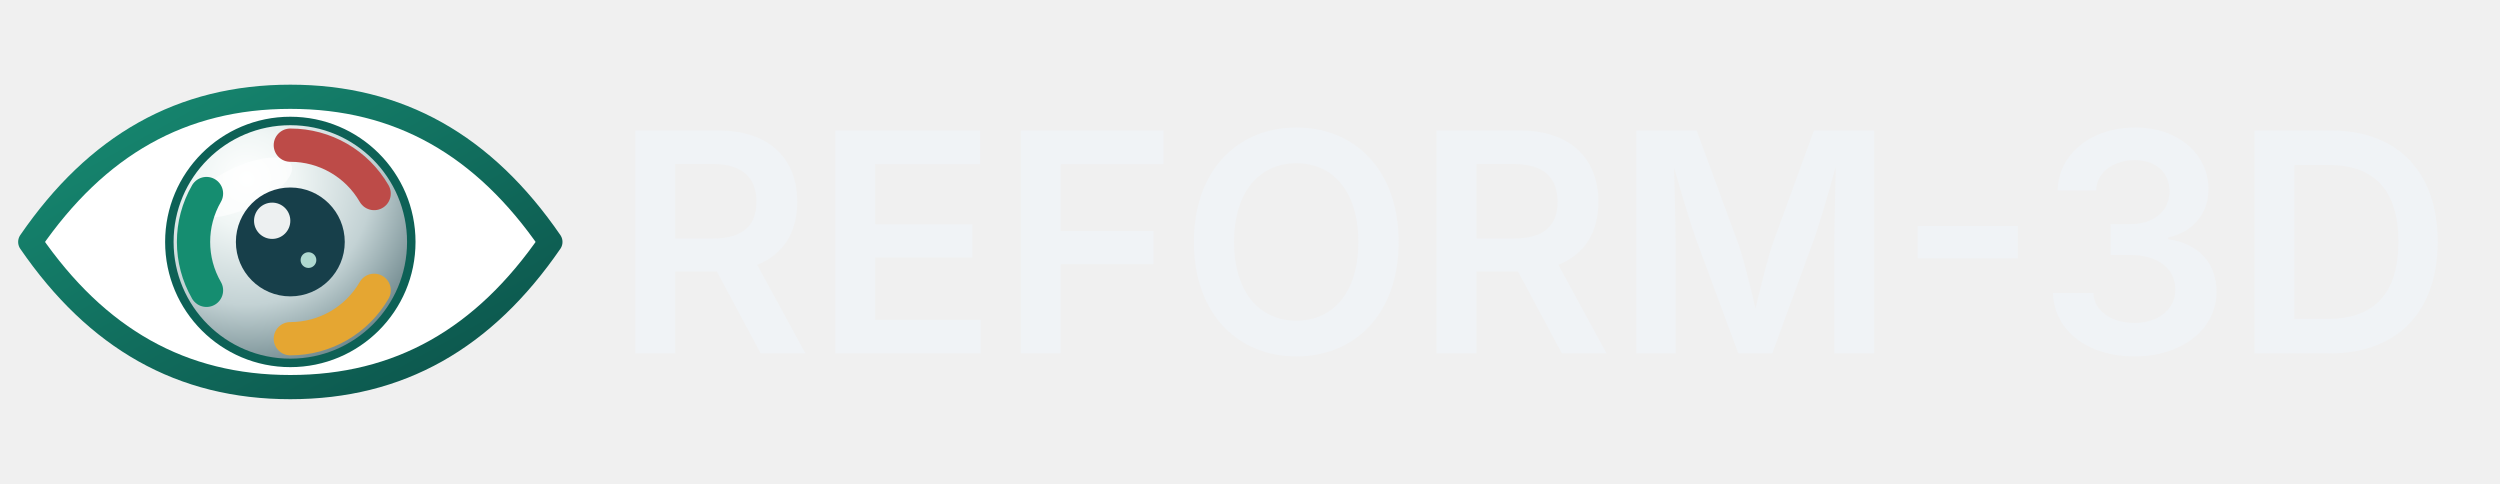
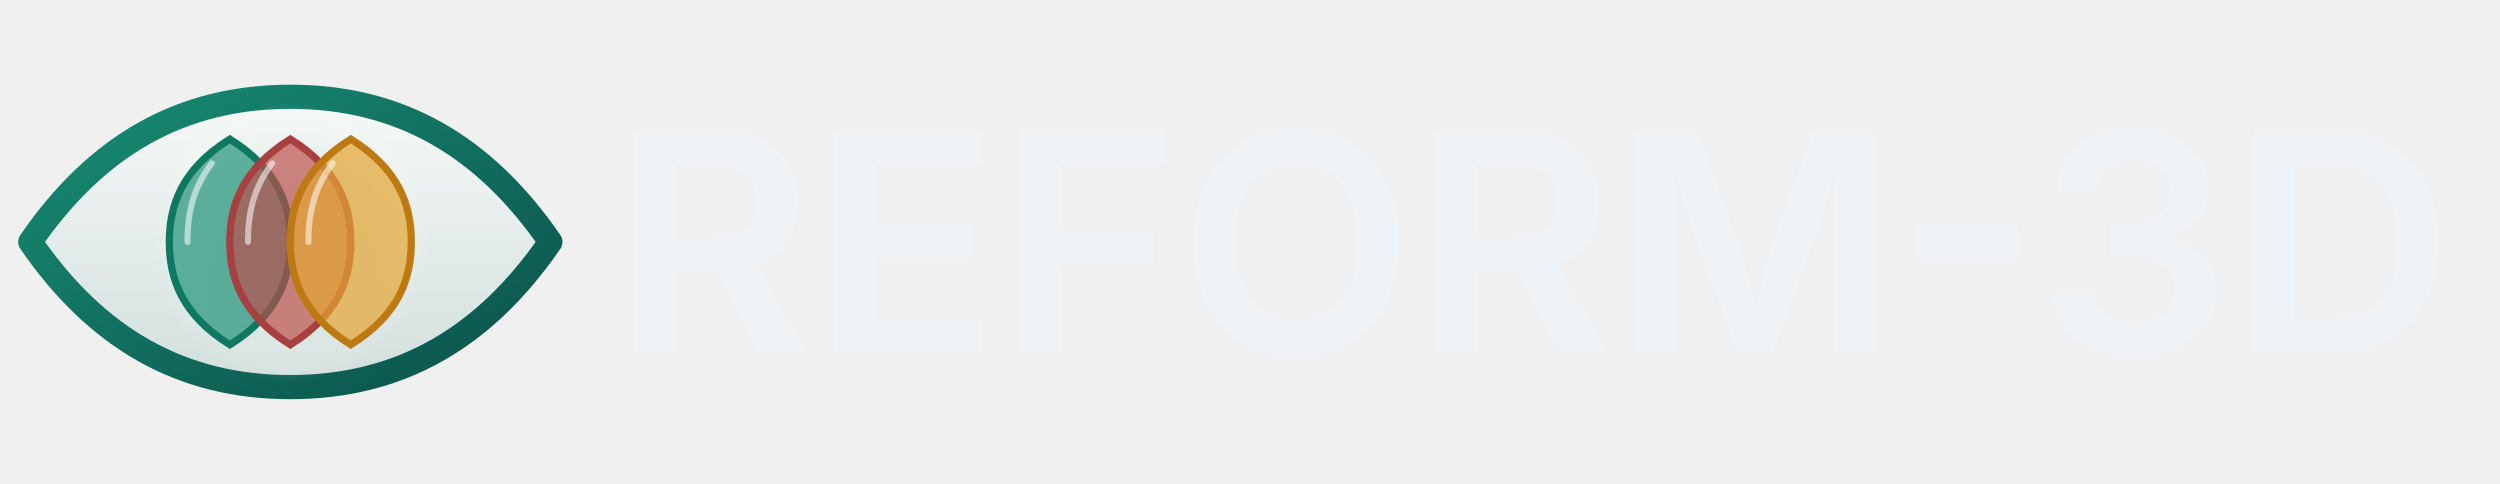
<svg xmlns="http://www.w3.org/2000/svg" viewBox="0 0 310 60" role="img" aria-label="REFORM-3D">
  <svg x="0" y="3" width="72" height="54" viewBox="0 0 96 72">
    <defs>
      <linearGradient id="eye" x1="0" y1="0" x2="1" y2="1">
        <stop stop-color="#178c73" />
        <stop offset="1" stop-color="#0b5149" />
      </linearGradient>
-       <radialGradient id="iris" cx="32%" cy="24%" r="80%">
-         <stop stop-color="#ffffff" />
-         <stop offset=".25" stop-color="#f0f6f5" />
-         <stop offset=".65" stop-color="#c3d2d4" />
-         <stop offset="1" stop-color="#70898e" />
+       <linearGradient id="eye-fill" x1="0" y1="0" x2="0" y2="1">
+         <stop stop-color="#f6f9f8" />
+         <stop offset="1" stop-color="#d2dfdd" />
+       </linearGradient>
+       <radialGradient id="halo">
+         <stop stop-color="#c7dbd8" stop-opacity=".72" />
+         <stop offset=".65" stop-color="#dce9e5" stop-opacity=".42" />
+         <stop offset="1" stop-color="#ffffff" stop-opacity="0" />
      </radialGradient>
    </defs>
-     <path d="M5 36C16 20 30 12 48 12s32 8 43 24C80 52 66 60 48 60S16 52 5 36Z" fill="#ffffff" stroke="url(#eye)" stroke-width="4" stroke-linejoin="round" />
-     <circle cx="48" cy="36" r="20" fill="url(#iris)" stroke="#0d6156" stroke-width="1.4" />
-     <ellipse cx="40" cy="27" rx="9" ry="3.5" transform="rotate(-25 40 27)" fill="#fff" opacity=".65" />
-     <path d="M48 20a16 16 0 0 1 13.86 8" fill="none" stroke="#bd4b48" stroke-width="5.5" stroke-linecap="round" />
-     <path d="M61.86 44A16 16 0 0 1 48 52" fill="none" stroke="#e5a632" stroke-width="5.5" stroke-linecap="round" />
-     <path d="M34.14 44a16 16 0 0 1 0-16" fill="none" stroke="#158d70" stroke-width="5.5" stroke-linecap="round" />
-     <circle cx="48" cy="36" r="9" fill="#173f4a" />
-     <circle cx="45" cy="32.5" r="3" fill="#fff" opacity=".92" />
-     <circle cx="51" cy="39" r="1.3" fill="#d4fff1" opacity=".8" />
+     <path d="M5 36C16 20 30 12 48 12s32 8 43 24C80 52 66 60 48 60S16 52 5 36Z" fill="url(#eye-fill)" stroke="url(#eye)" stroke-width="4" stroke-linejoin="round" />
+     <circle cx="48" cy="36" r="23" fill="url(#halo)" />
+     <path d="M38 19C30 24 28 30 28 36s2 12 10 17c8-5 10-11 10-17s-2-12-10-17Z" fill="#158d70" fill-opacity=".66" stroke="#0e7860" stroke-width="1.2" />
+     <path d="M48 19C40 24 38 30 38 36s2 12 10 17c8-5 10-11 10-17s-2-12-10-17Z" fill="#bd4b48" fill-opacity=".66" stroke="#a83f40" stroke-width="1.2" />
+     <path d="M58 19C50 24 48 30 48 36s2 12 10 17c8-5 10-11 10-17s-2-12-10-17Z" fill="#e5a632" fill-opacity=".7" stroke="#bd7a12" stroke-width="1.2" />
+     <path d="M35 23c-3 4-4 8-4 13M45 23c-3 4-4 8-4 13M55 23c-3 4-4 8-4 13" fill="none" stroke="#fff" stroke-opacity=".55" stroke-width="1" stroke-linecap="round" />
  </svg>
  <text x="76" y="30" dominant-baseline="central" fill="#f0f3f6" font-family="system-ui, -apple-system, BlinkMacSystemFont, Segoe UI, sans-serif" font-size="38" font-weight="600">REFORM-3D</text>
</svg>
